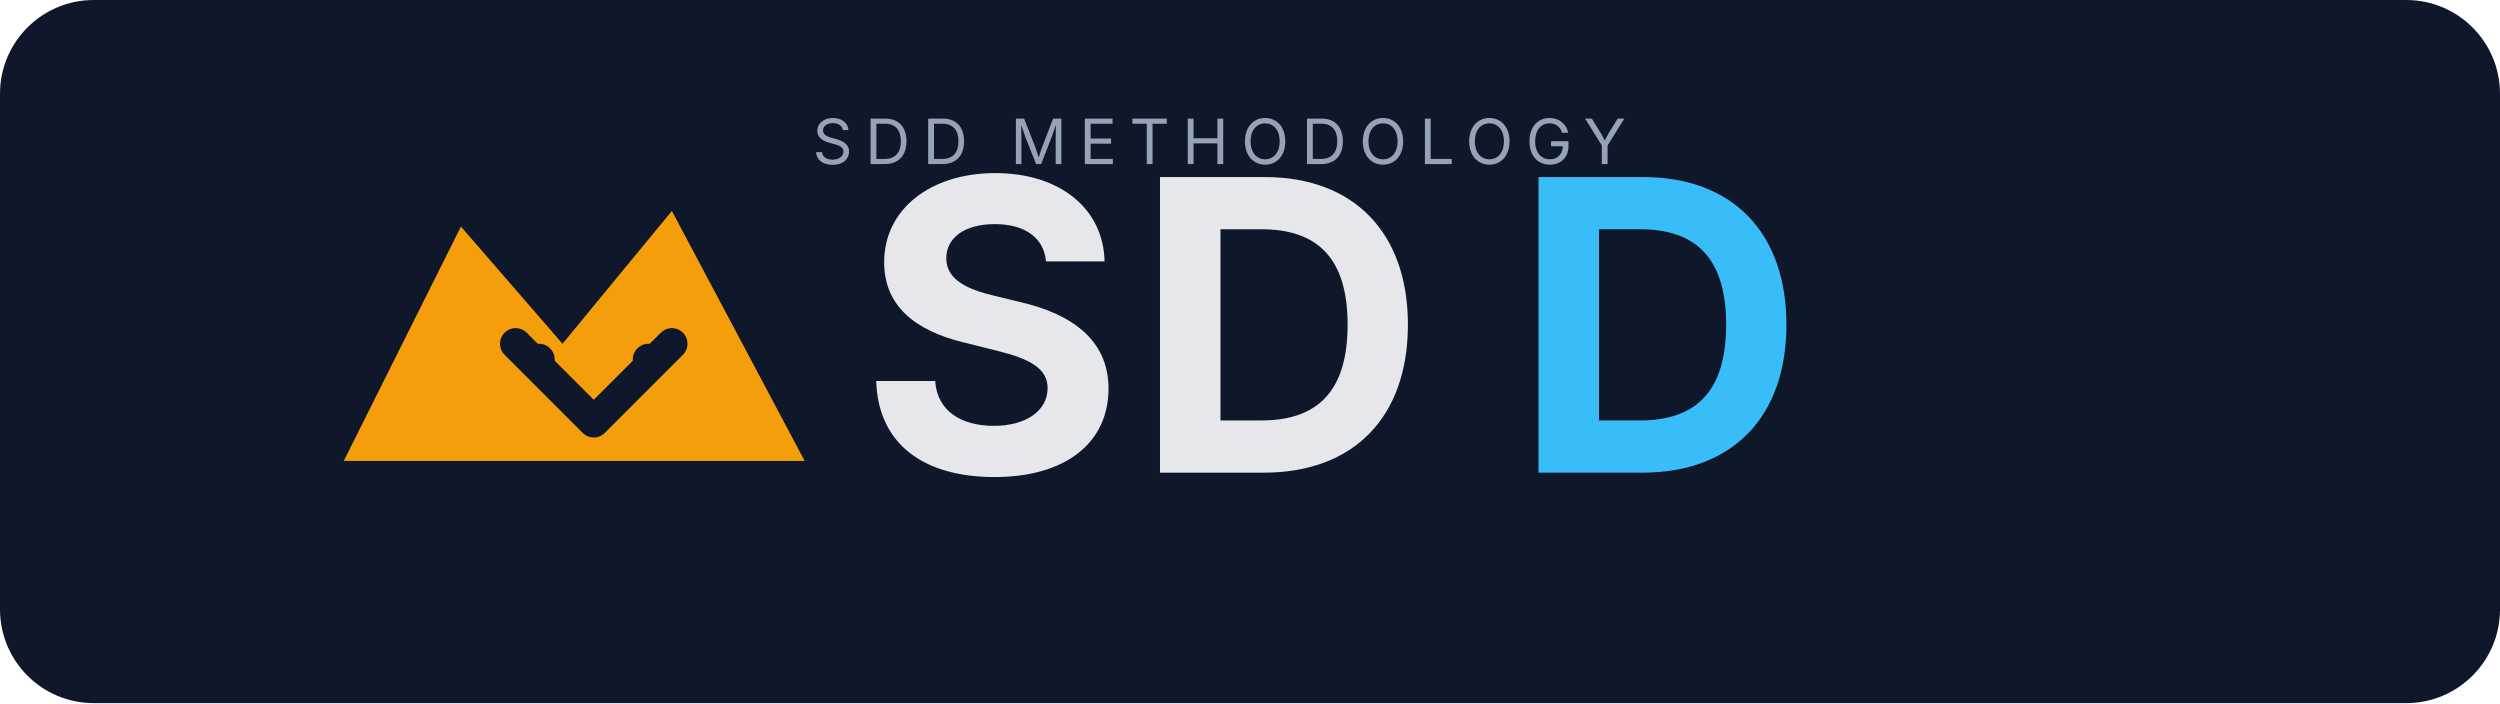
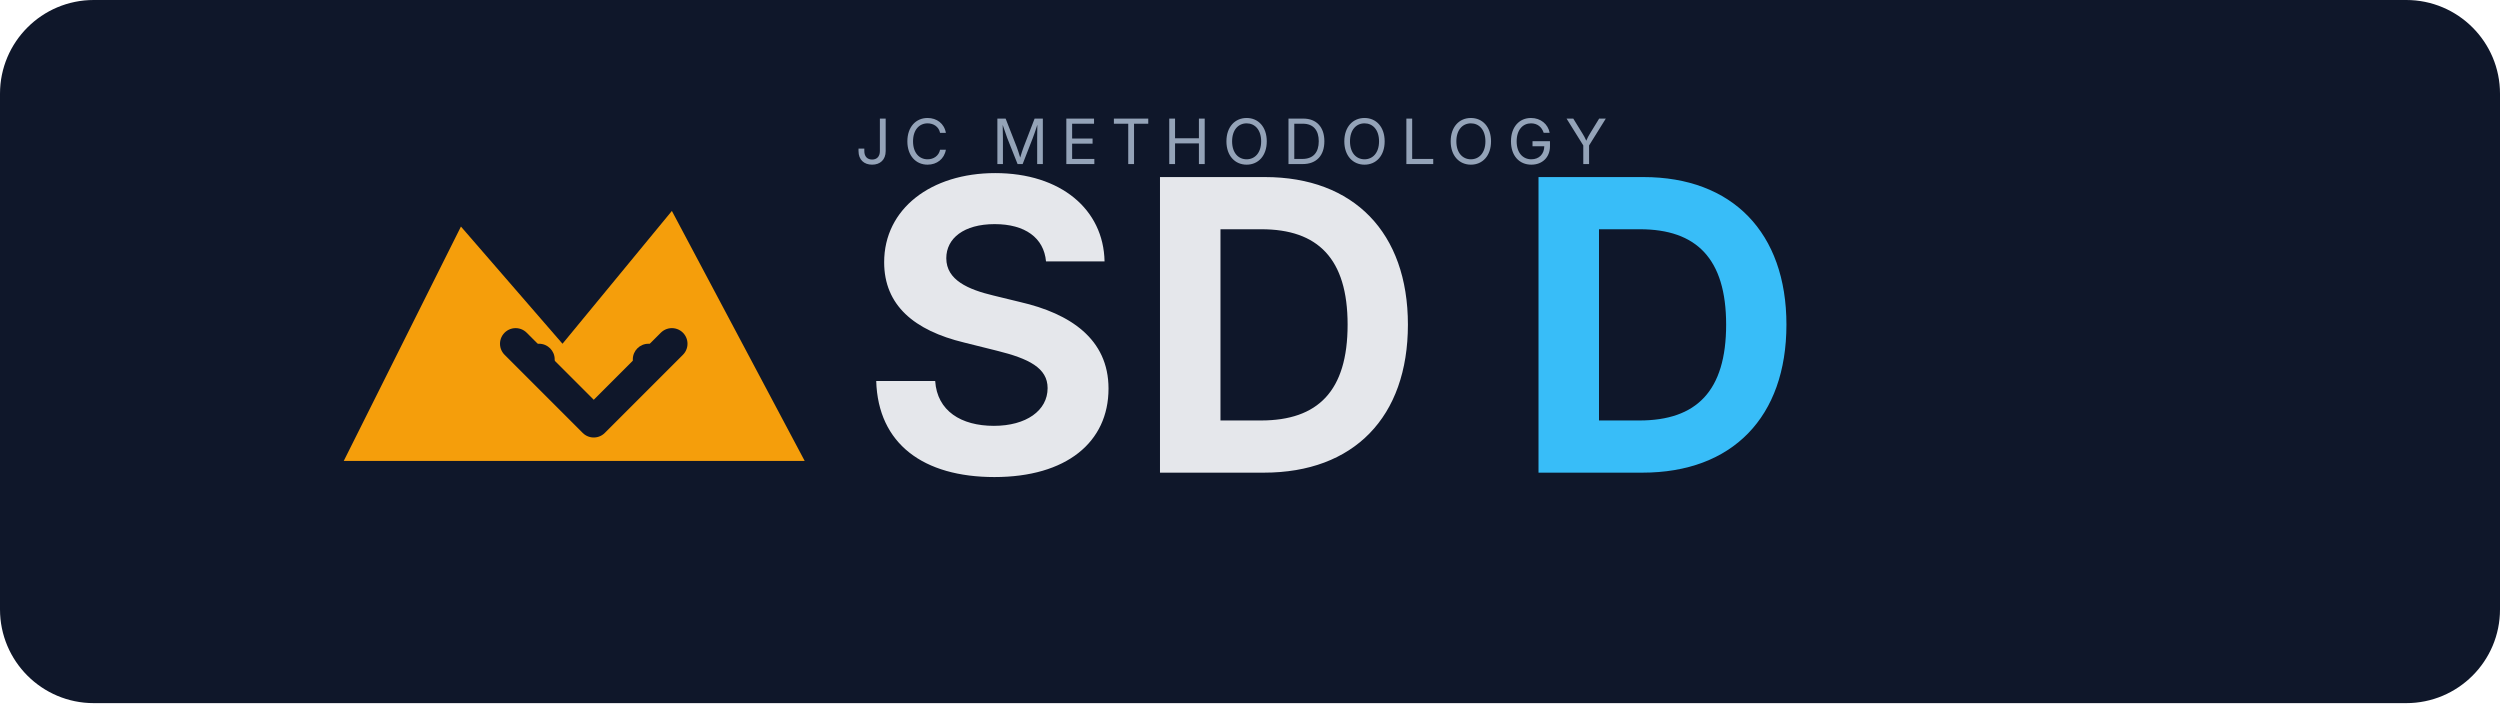
<svg xmlns="http://www.w3.org/2000/svg" width="640" height="180" viewBox="0 0 640 180" fill="none">
  <rect width="640" height="180" rx="24" fill="#0F172A" />
  <path d="M88 118L118 58L144 88L172 54L206 118H88Z" fill="#F59E0B" />
  <path d="M132 88L152 108L172 88" stroke="#0F172A" stroke-width="8" stroke-linecap="round" stroke-linejoin="round" />
  <circle cx="138" cy="92" r="4" fill="#0F172A" />
  <circle cx="166" cy="92" r="4" fill="#0F172A" />
  <text x="220" y="121" fill="#E5E7EB" font-family="Inter, Arial, sans-serif" font-size="104" font-weight="700" letter-spacing="2">SD</text>
  <text x="387" y="121" fill="#38BDF8" font-family="Inter, Arial, sans-serif" font-size="104" font-weight="700" letter-spacing="2">D</text>
-   <text x="208" y="42" fill="#94A3B8" font-family="Inter, Arial, sans-serif" font-size="16" letter-spacing="3.2">SDD METHODOLOGY</text>
+   <text x="219" y="42" fill="#94A3B8" font-family="Inter, Arial, sans-serif" font-size="16" letter-spacing="3.2">JC METHODOLOGY</text>
</svg>
